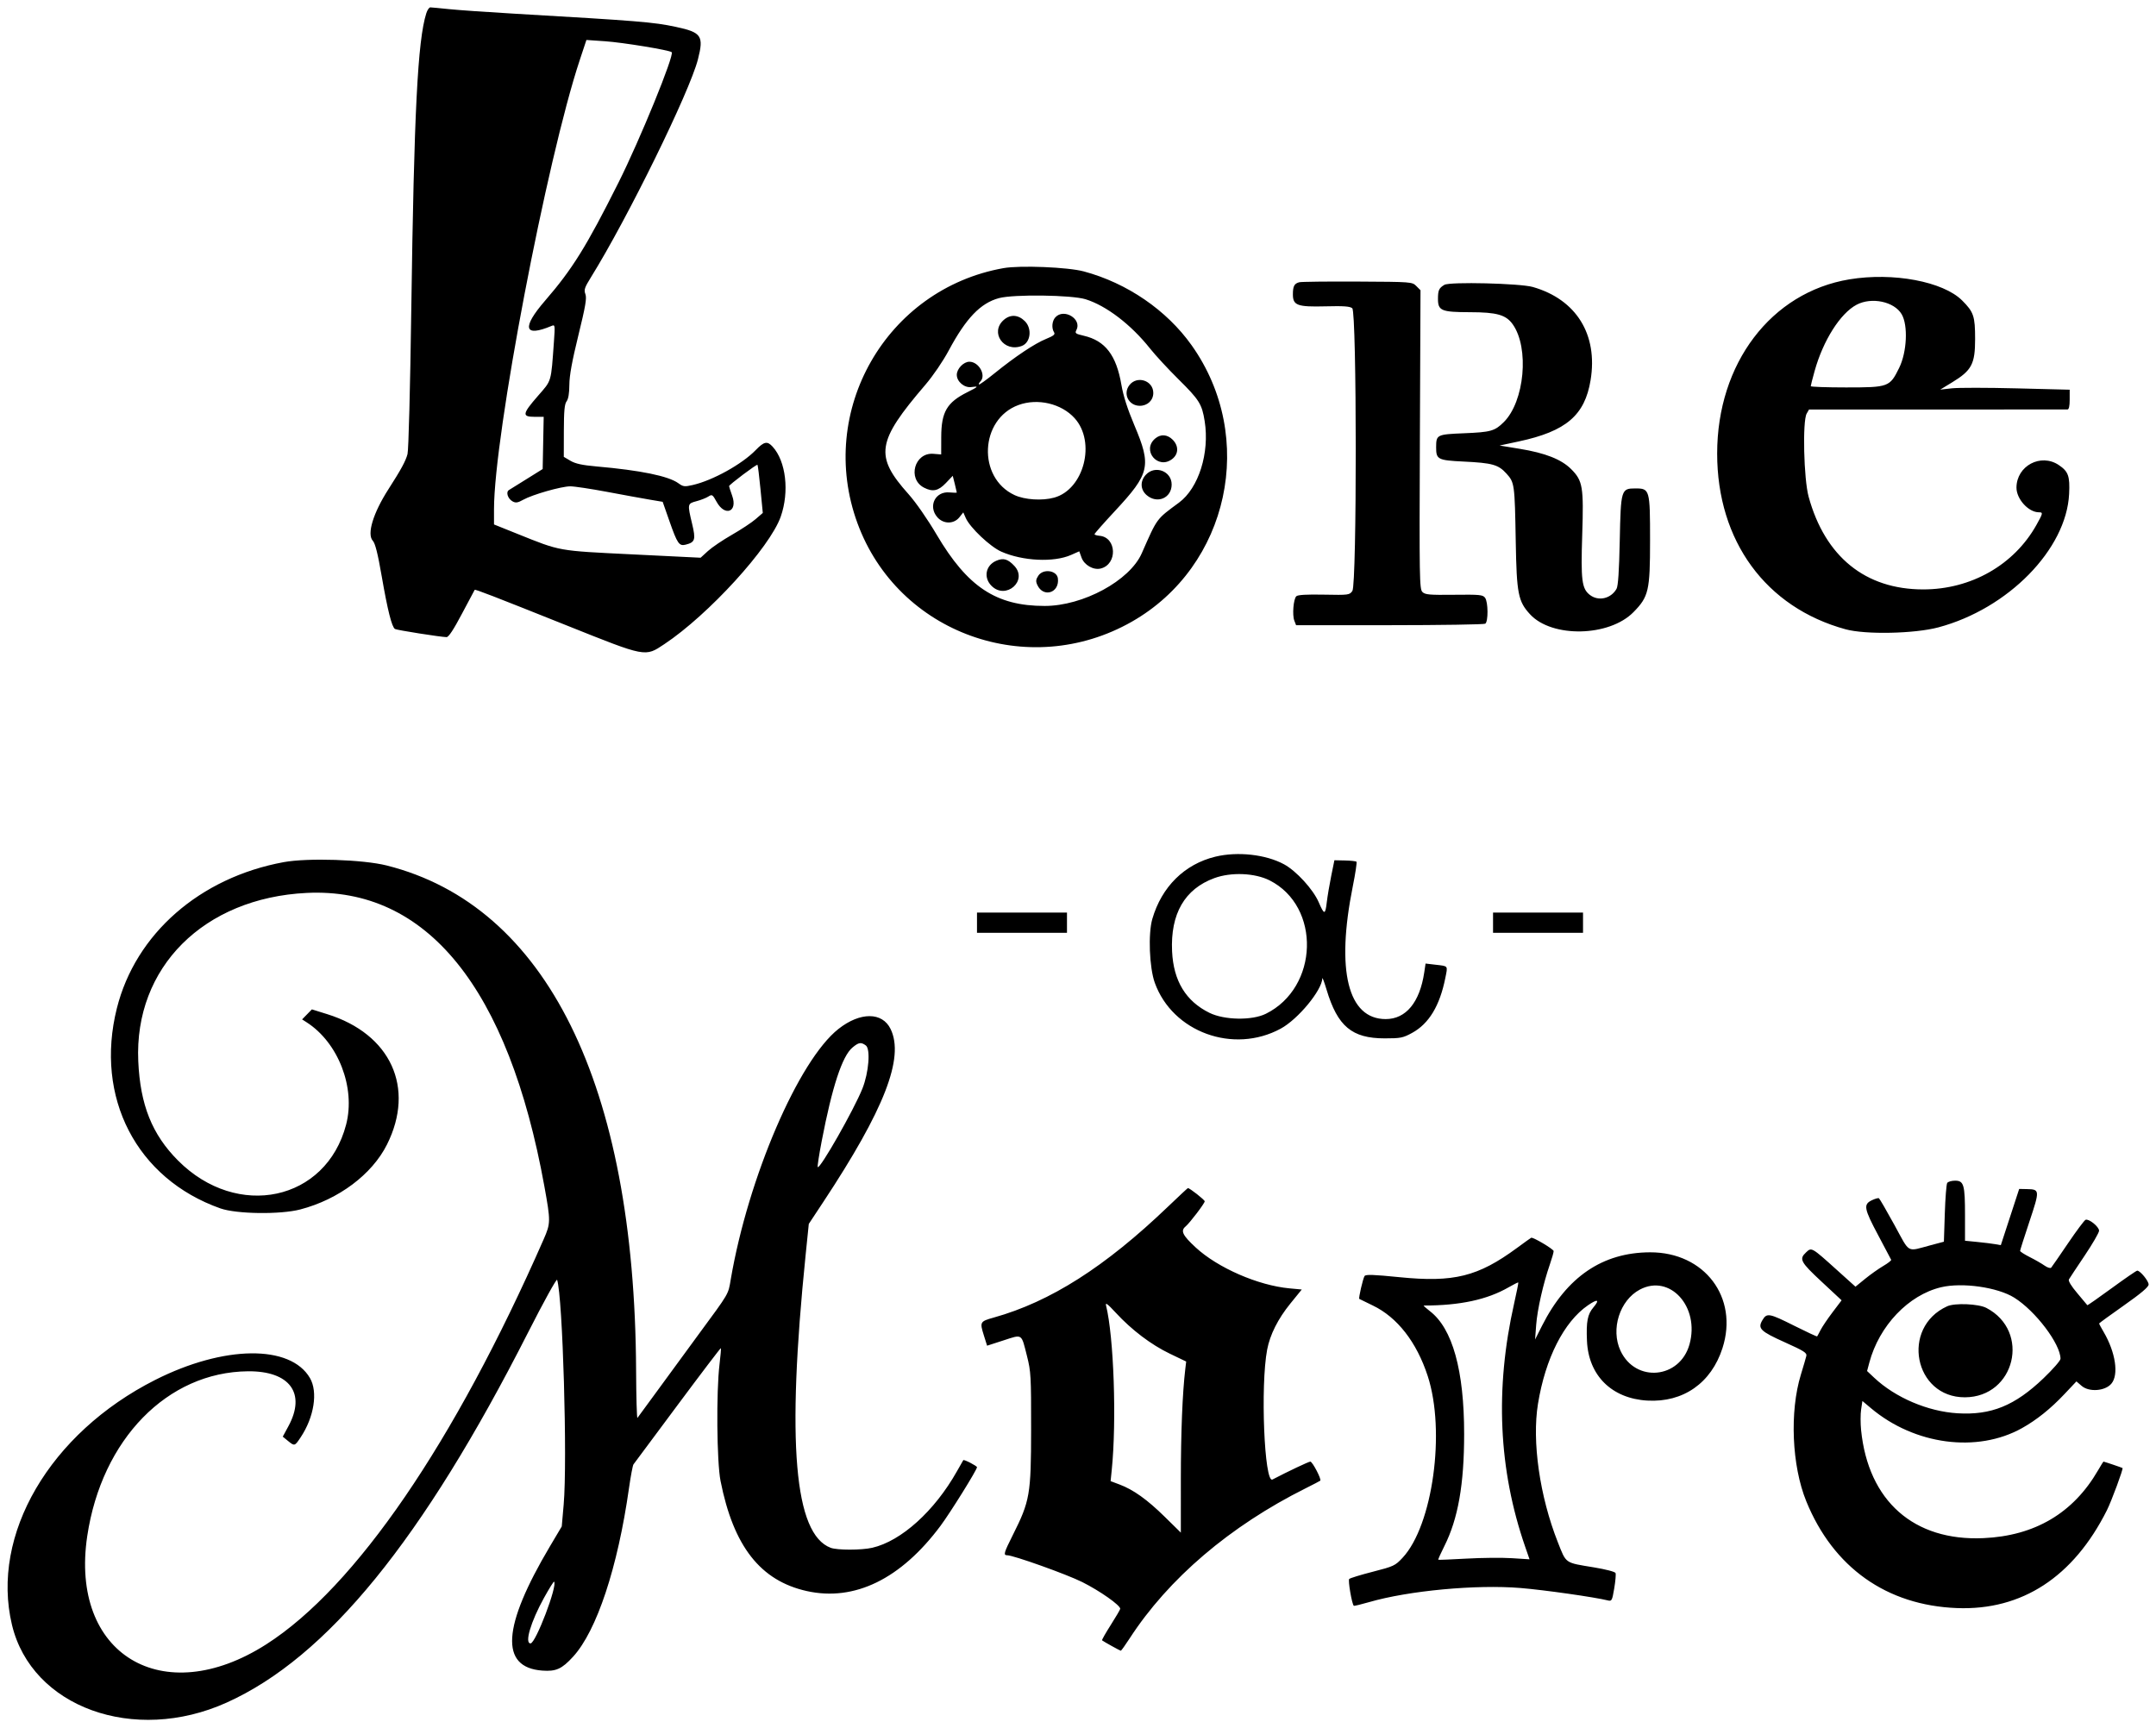
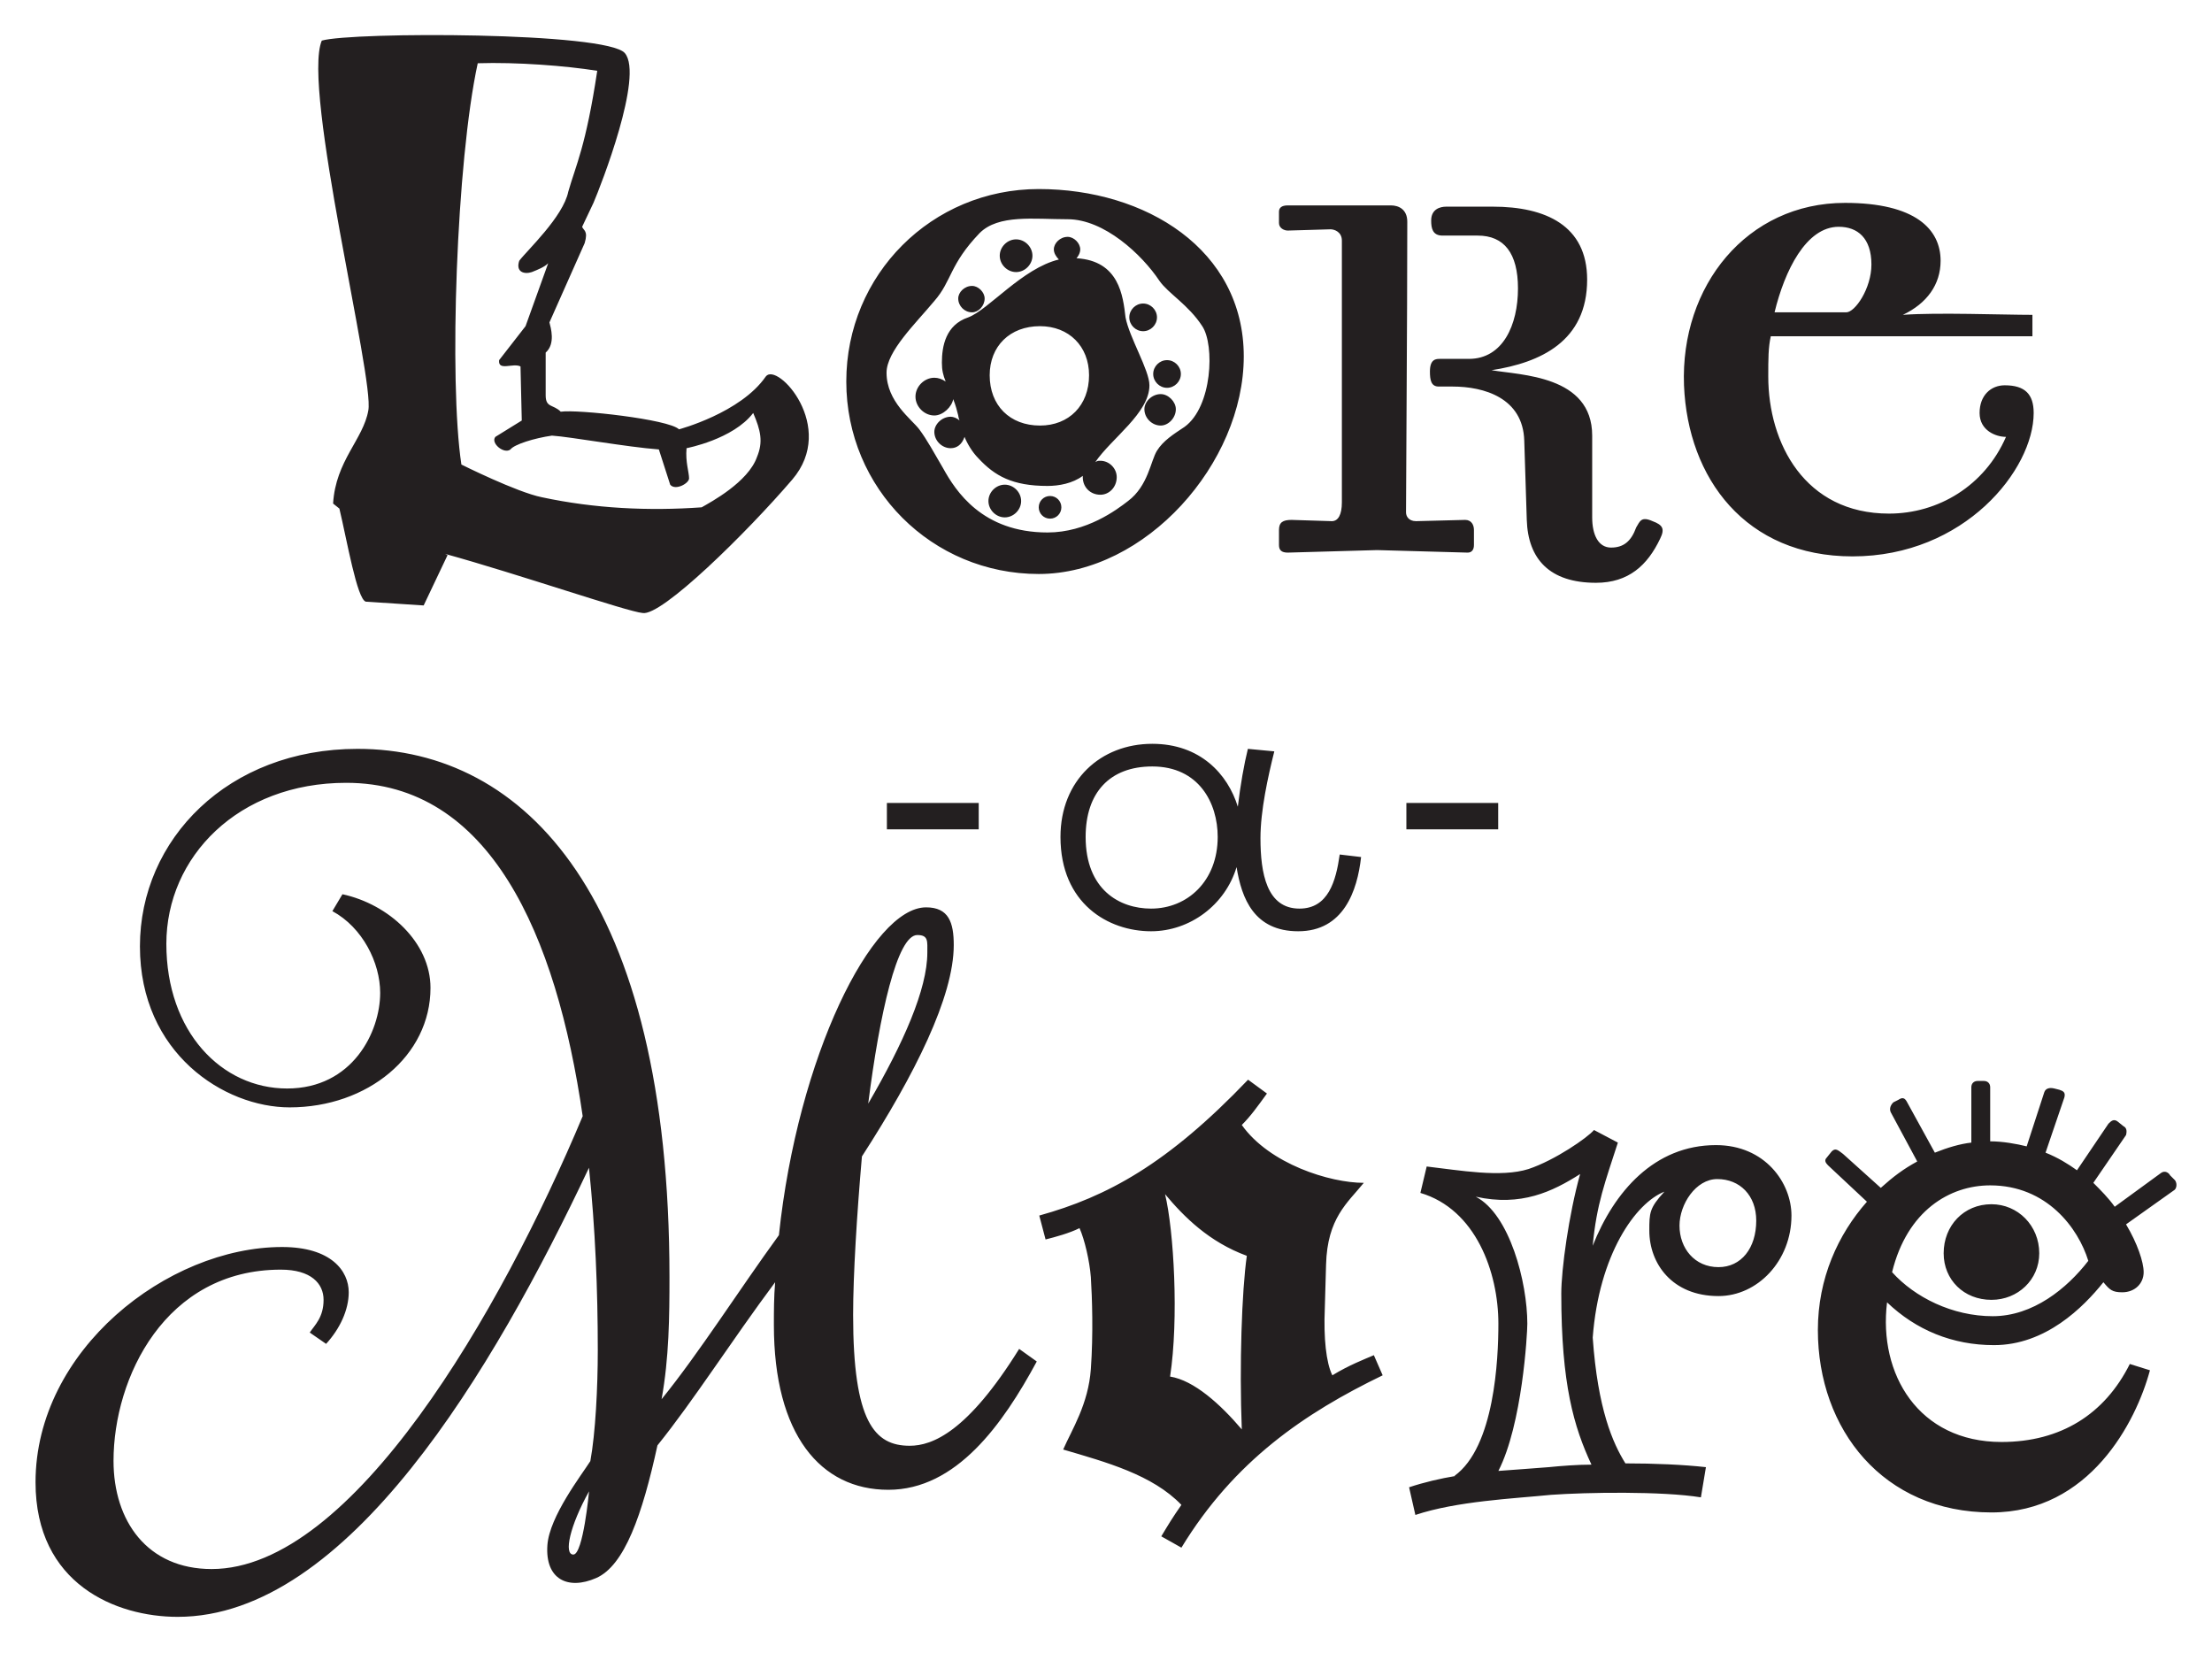
- <svg xmlns="http://www.w3.org/2000/svg" viewBox="0 0 1174 941" fill="currentColor">
-   <path d="M 232.126 7.250 C 227.444 22.040, 225.458 61.197, 223.959 168.309 C 223.352 211.668, 222.482 245.104, 221.904 247.289 C 220.891 251.120, 218.423 255.669, 211.543 266.385 C 203.179 279.415, 199.684 290.918, 203.001 294.500 C 204.328 295.933, 205.713 301.464, 207.885 314 C 211.069 332.381, 213.364 341.489, 215.077 342.548 C 216.088 343.172, 239.930 346.932, 243.164 346.977 C 244.287 346.993, 247.011 342.854, 251.544 334.250 C 255.237 327.238, 258.357 321.382, 258.476 321.237 C 258.806 320.837, 268.489 324.582, 308.676 340.654 C 352.109 358.024, 351.164 357.844, 361.772 350.790 C 385.776 334.829, 419.223 298.177, 425.135 281.356 C 429.909 267.774, 427.984 251.207, 420.709 243.250 C 417.800 240.069, 416.061 240.423, 411.501 245.124 C 404.065 252.789, 388.178 261.609, 377.274 264.126 C 372.757 265.169, 372.022 265.080, 369.396 263.175 C 363.991 259.254, 348.782 256.133, 324.826 254.029 C 317.063 253.347, 313.329 252.537, 310.644 250.953 L 307 248.802 307.032 234.651 C 307.056 223.795, 307.405 220.048, 308.532 218.559 C 309.492 217.289, 310.010 214.177, 310.030 209.559 C 310.051 204.579, 311.492 196.666, 314.921 182.692 C 318.830 166.768, 319.584 162.357, 318.768 160.192 C 317.889 157.858, 318.291 156.635, 321.791 151 C 341.698 118.949, 375.502 50.084, 380.046 32.324 C 383.322 19.519, 382.028 17.620, 368 14.632 C 355.786 12.031, 348.145 11.408, 280 7.450 C 265.425 6.604, 249.450 5.489, 244.500 4.973 C 239.550 4.457, 234.972 4.027, 234.328 4.017 C 233.683 4.008, 232.692 5.462, 232.126 7.250 M 315.715 32.633 C 297.702 86.924, 269 237.237, 269 277.282 L 269 285.621 281.750 290.744 C 305.529 300.297, 303.294 299.899, 344.500 301.923 L 381.500 303.740 385.500 300.085 C 387.700 298.074, 393.556 294.110, 398.514 291.274 C 403.472 288.439, 409.291 284.596, 411.446 282.733 L 415.363 279.347 414.111 266.437 C 413.423 259.336, 412.682 253.348, 412.464 253.131 C 412.028 252.694, 397 263.990, 397 264.754 C 397 265.017, 397.765 267.387, 398.701 270.021 C 401.825 278.816, 394.739 281.523, 390.199 273.269 C 388.007 269.285, 387.744 269.120, 385.686 270.438 C 384.484 271.207, 381.587 272.341, 379.250 272.957 C 374.299 274.262, 374.273 274.398, 376.883 285.303 C 378.946 293.924, 378.506 295.333, 373.345 296.628 C 369.819 297.513, 368.836 296.089, 364.559 283.896 L 360.840 273.292 353.670 272.082 C 349.726 271.417, 339.300 269.516, 330.500 267.857 C 321.700 266.199, 312.700 264.849, 310.500 264.858 C 305.609 264.879, 289.900 269.366, 284.917 272.167 C 282.012 273.800, 280.852 273.991, 279.203 273.109 C 276.534 271.680, 275.309 267.989, 277.136 266.878 C 277.886 266.421, 282.325 263.661, 287 260.744 L 295.500 255.440 295.777 241.220 L 296.055 227 291.027 227 C 284.145 227, 284.412 225.378, 292.897 215.642 C 300.511 206.906, 299.994 208.655, 301.630 186.083 C 302.282 177.076, 302.229 176.701, 300.406 177.471 C 285.304 183.844, 283.948 178.612, 296.841 163.715 C 311.679 146.571, 319.397 134.145, 336.829 99.336 C 348.541 75.952, 367.303 29.970, 365.763 28.430 C 364.640 27.307, 339.267 23.140, 329.410 22.461 L 319.321 21.765 315.715 32.633 M 546.393 146.031 C 482.552 157.424, 444.541 223.806, 466.888 284.878 C 488.902 345.041, 560.098 370.611, 616.346 338.556 C 669.317 308.369, 684.483 238.179, 648.870 188.033 C 635.282 168.901, 613.770 154.161, 590.175 147.816 C 581.489 145.480, 555.432 144.418, 546.393 146.031 M 1007.047 152.138 C 964.429 159.204, 935.040 197.921, 935.040 247 C 935.040 294.616, 961.514 330.839, 1005 342.724 C 1015.841 345.686, 1042.515 345.127, 1055.500 341.665 C 1093.477 331.538, 1125.207 299.151, 1126.690 269 C 1127.168 259.287, 1126.273 256.774, 1121.088 253.280 C 1111.289 246.677, 1098.108 253.669, 1098.022 265.516 C 1097.977 271.739, 1104.553 279, 1110.234 279 C 1112.592 279, 1112.507 279.432, 1108.875 285.919 C 1096.689 307.684, 1073.298 321, 1047.252 321 C 1015.764 321, 993.811 303.237, 984.839 270.500 C 982.191 260.837, 981.452 229.334, 983.778 225.263 L 985.057 223.025 1054.778 223.020 C 1093.125 223.017, 1125.063 223.012, 1125.750 223.007 C 1126.594 223.002, 1127 221.253, 1127 217.619 L 1127 212.237 1098.145 211.504 C 1082.275 211.100, 1066.413 211.088, 1062.895 211.476 L 1056.500 212.181 1063 208.224 C 1073.638 201.748, 1075.500 198.238, 1075.500 184.664 C 1075.500 172.195, 1074.746 169.946, 1068.460 163.660 C 1058.100 153.300, 1030.861 148.190, 1007.047 152.138 M 707.500 153.711 C 704.789 154.416, 704.033 155.829, 704.015 160.227 C 703.990 166.336, 706.384 167.225, 721.790 166.830 C 731.636 166.578, 735.077 166.825, 736.343 167.872 C 738.835 169.936, 738.893 318.281, 736.403 321.835 C 734.854 324.047, 734.388 324.108, 720.912 323.848 C 711.441 323.666, 706.653 323.947, 705.869 324.731 C 704.301 326.299, 703.602 334.925, 704.793 338.002 L 705.762 340.504 756.631 340.480 C 784.609 340.467, 808.063 340.102, 808.750 339.669 C 810.445 338.602, 810.382 327.905, 808.667 325.559 C 807.465 323.915, 805.801 323.753, 791.787 323.917 C 778.303 324.074, 776.015 323.872, 774.533 322.390 C 772.944 320.801, 772.848 314.992, 773.162 239.374 L 773.500 158.067 771.224 155.784 C 768.962 153.515, 768.749 153.499, 739.224 153.345 C 722.876 153.260, 708.600 153.425, 707.500 153.711 M 786.500 155.127 C 783.563 156.892, 783.032 158.045, 783.015 162.693 C 782.991 169.224, 784.830 169.996, 800.473 170.022 C 815.099 170.047, 820.060 171.457, 823.731 176.633 C 832.847 189.489, 830.161 218.692, 818.830 229.900 C 813.914 234.763, 811.800 235.355, 797.212 235.954 C 782.378 236.563, 782.041 236.732, 782.015 243.559 C 781.990 250.216, 782.888 250.684, 797 251.369 C 812.670 252.131, 815.901 253.041, 820.329 257.942 C 824.708 262.790, 824.818 263.595, 825.364 295 C 825.857 323.348, 826.681 327.529, 833.160 334.558 C 845.073 347.481, 876.238 346.834, 889.457 333.389 C 897.748 324.957, 898.500 321.712, 898.500 294.356 C 898.500 266.560, 898.342 266, 890.500 266 C 882.757 266, 882.574 266.607, 882 294.352 C 881.653 311.093, 881.114 319.174, 880.242 320.699 C 877.156 326.094, 870.324 327.616, 865.659 323.946 C 861.339 320.549, 860.766 315.991, 861.559 291.378 C 862.406 265.083, 861.855 261.803, 855.530 255.478 C 850.217 250.165, 841.453 246.706, 827.537 244.430 L 816.574 242.637 827.046 240.395 C 852.796 234.881, 862.983 226.175, 866.124 207 C 870.188 182.184, 858.345 163.081, 834.690 156.299 C 827.726 154.303, 789.423 153.371, 786.500 155.127 M 543.951 162.362 C 533.921 165.067, 526.049 173.275, 516.627 190.852 C 513.431 196.816, 508.082 204.660, 503.819 209.636 C 477.301 240.594, 476.119 248.303, 494.705 269.106 C 498.682 273.558, 505.021 282.683, 509.990 291.106 C 526.868 319.719, 542.428 330, 568.855 330 C 589.744 330, 615.137 316.237, 621.700 301.357 C 630.303 281.854, 629.482 282.972, 641.989 273.732 C 652.694 265.823, 658.738 246.640, 655.975 229.344 C 654.491 220.054, 653.069 217.787, 641.634 206.473 C 636.060 200.958, 629.127 193.457, 626.227 189.803 C 615.898 176.788, 602.424 166.485, 591.145 162.977 C 583.543 160.612, 551.963 160.201, 543.951 162.362 M 1010.970 165.955 C 1002.091 170.651, 992.750 185.404, 988.108 202.064 C 986.948 206.224, 986 209.936, 986 210.314 C 986 210.691, 994.663 210.998, 1005.250 210.996 C 1028.440 210.992, 1029.014 210.780, 1034.150 200.346 C 1038.387 191.741, 1039.061 177.143, 1035.500 171.113 C 1031.435 164.228, 1019.128 161.641, 1010.970 165.955 M 574.655 172.829 C 572.838 174.837, 572.509 178.675, 573.958 180.967 C 574.689 182.122, 573.762 182.890, 569.587 184.589 C 563.419 187.098, 552.824 194.170, 541.500 203.337 C 537.100 206.899, 533.305 209.623, 533.067 209.390 C 532.828 209.157, 533.166 208.434, 533.817 207.783 C 537.159 204.441, 533.048 197, 527.860 197 C 524.694 197, 521 200.845, 521 204.140 C 521 207.857, 525.168 211.349, 528.944 210.795 C 533.119 210.182, 532.829 210.551, 526.750 213.593 C 515.582 219.182, 512.566 224.358, 512.527 238 L 512.500 247.500 508.272 247.151 C 497.985 246.302, 493.946 260.818, 503.145 265.575 C 507.878 268.022, 510.954 267.374, 515.053 263.065 L 518.795 259.131 519.898 263.508 C 520.504 265.916, 521 268.036, 521 268.219 C 521 268.403, 519.224 268.384, 517.054 268.177 C 509.309 267.438, 505.226 275.664, 510.370 281.644 C 513.669 285.479, 519.378 285.518, 522.402 281.726 L 524.534 279.051 525.913 282.166 C 528.224 287.385, 539.195 297.754, 545.233 300.424 C 556.896 305.582, 573.817 306.386, 583.217 302.228 L 587.689 300.250 588.930 303.682 C 590.402 307.753, 595.425 310.612, 599.367 309.623 C 608.648 307.293, 608.089 292.564, 598.690 291.786 C 597.211 291.664, 596 291.272, 596 290.915 C 596 290.559, 600.971 284.919, 607.046 278.383 C 626.204 257.773, 627.095 253.833, 617.656 231.500 C 613.979 222.800, 611.662 215.573, 610.650 209.652 C 607.878 193.425, 601.844 185.545, 590.117 182.838 C 585.656 181.808, 585.212 181.472, 586.106 179.802 C 589.331 173.776, 579.316 167.678, 574.655 172.829 M 546.555 174.250 C 538.848 181.031, 546.637 192.146, 556.455 188.379 C 561.202 186.557, 562.118 178.964, 558.077 174.923 C 554.480 171.326, 550.164 171.074, 546.555 174.250 M 615.016 209.707 C 611.295 214.437, 614.572 221, 620.655 221 C 624.861 221, 628 218.008, 628 214 C 628 207.257, 619.225 204.355, 615.016 209.707 M 554.591 220.573 C 533.494 228.303, 532.090 260.149, 552.429 269.619 C 557.980 272.204, 567.533 272.813, 574.065 270.998 C 590.262 266.499, 596.884 240.752, 585.183 227.772 C 577.978 219.780, 565.056 216.739, 554.591 220.573 M 629.114 238.750 C 621.429 245.130, 630.513 256.104, 638.365 249.927 C 641.810 247.218, 641.886 242.795, 638.545 239.455 C 635.661 236.571, 632.063 236.302, 629.114 238.750 M 624.008 258.492 C 620.732 261.979, 620.892 266.650, 624.389 269.658 C 630.129 274.596, 638 271.243, 638 263.860 C 638 256.613, 629.012 253.165, 624.008 258.492 M 542.476 305.404 C 536.675 307.916, 535.430 314.584, 539.923 319.077 C 547.721 326.875, 559.867 316.249, 552.350 308.205 C 548.810 304.418, 546.359 303.723, 542.476 305.404 M 565.381 313.541 C 564.044 315.582, 563.938 316.569, 564.843 318.556 C 568.105 325.714, 577.035 322.880, 576.049 315 C 575.497 310.583, 567.992 309.556, 565.381 313.541 M 661.773 466.555 C 645.028 470.614, 632.564 482.931, 627.471 500.453 C 625.137 508.481, 625.854 526.999, 628.817 535.233 C 638.488 562.103, 671.615 574.178, 697.361 560.217 C 706.782 555.109, 719.785 539.406, 720.054 532.813 C 720.083 532.091, 721.119 534.875, 722.356 539 C 728.341 558.954, 736.155 565.498, 754 565.499 C 762.674 565.500, 763.976 565.239, 768.971 562.500 C 778.102 557.493, 783.975 547.779, 787.005 532.671 C 788.397 525.731, 788.748 526.223, 781.831 525.410 L 776.264 524.756 775.539 529.589 C 773.093 545.900, 765.580 555, 754.559 555 C 733.965 555, 727.409 528.600, 736.621 482.769 C 738.046 475.680, 738.955 469.622, 738.641 469.308 C 738.327 468.994, 735.494 468.683, 732.345 468.618 L 726.620 468.500 724.891 477 C 723.940 481.675, 722.856 488.087, 722.483 491.250 C 721.639 498.390, 721.120 498.397, 718.047 491.302 C 715.035 484.349, 705.891 474.347, 699.233 470.723 C 689.324 465.330, 673.903 463.614, 661.773 466.555 M 154.500 469.525 C 108.784 477.930, 73.792 508.579, 63.632 549.116 C 51.462 597.676, 74.369 641.965, 120 658.095 C 128.773 661.196, 152.611 661.514, 163.500 658.675 C 184.390 653.228, 202.587 639.599, 210.738 623.294 C 226.195 592.373, 212.767 563.108, 178.167 552.312 L 169.833 549.712 167.167 552.440 L 164.500 555.168 167 556.774 C 184.236 567.848, 193.698 592.382, 188.472 612.448 C 177.628 654.081, 129.259 664.447, 96.966 632.059 C 82.813 617.864, 76.358 601.756, 75.292 577.968 C 73.003 526.899, 110.899 489.024, 167.022 486.288 C 232.367 483.104, 276.847 538.008, 296.414 646.006 C 299.887 665.173, 299.873 666.192, 296.008 675 C 247.329 785.933, 193.606 864.392, 145.032 895.486 C 88.566 931.632, 37.840 900.950, 47.513 836.500 C 55.417 783.835, 91.132 747.225, 135.009 746.811 C 157.785 746.596, 166.770 758.778, 157.058 776.708 L 153.974 782.404 156.737 784.666 C 160.407 787.670, 160.470 787.653, 163.730 782.750 C 171.051 771.738, 173.191 758.079, 168.783 750.500 C 158.126 732.176, 121.871 732.613, 84.500 751.514 C 27.090 780.551, -5.221 835.824, 6.519 884.912 C 17.250 929.784, 72.983 949.967, 123.411 927.243 C 178.142 902.581, 230.127 838.720, 287.638 725.504 C 296.018 709.007, 303.097 696.182, 303.368 697.004 C 306.419 706.240, 309.023 795.606, 306.935 819.404 L 305.891 831.308 299.477 842.113 C 273.456 885.950, 272.075 908.081, 295.252 909.811 C 302.783 910.373, 305.926 908.956, 312.082 902.220 C 324.938 888.154, 336.366 853.687, 342.495 810.500 C 343.432 803.900, 344.537 798.050, 344.951 797.500 C 345.365 796.950, 356.174 782.416, 368.971 765.202 C 381.768 747.989, 392.372 734.039, 392.536 734.203 C 392.700 734.366, 392.368 738.325, 391.800 743 C 389.973 758.014, 390.301 796.146, 392.347 806.500 C 399.394 842.176, 414.078 860.908, 439.392 866.516 C 465.308 872.257, 490.550 859.929, 512.119 831 C 517.474 823.818, 532 800.476, 532 799.053 C 532 798.344, 524.915 794.691, 524.540 795.207 C 524.422 795.368, 522.856 798.112, 521.059 801.304 C 508.899 822.903, 490.760 839.283, 474.972 842.921 C 469.102 844.273, 455.878 844.282, 452.315 842.936 C 432.501 835.450, 428.253 785.788, 438.678 683.525 L 440.408 666.551 448.288 654.626 C 481.571 604.252, 492.540 576.076, 484.962 560.421 C 480.444 551.088, 468.414 551.053, 456.602 560.338 C 434.861 577.429, 407.393 641.278, 397.920 696.742 C 396.483 705.150, 397.310 703.736, 380.405 726.707 C 373.203 736.493, 362.900 750.575, 357.510 758 C 352.120 765.425, 347.437 771.814, 347.105 772.197 C 346.772 772.581, 346.442 760.881, 346.370 746.197 C 345.615 590.513, 297.562 493.257, 210.571 471.346 C 197.673 468.097, 167.582 467.120, 154.500 469.525 M 661.262 478.219 C 645.095 484.129, 637.274 497.678, 638.232 518.112 C 638.986 534.208, 645.721 545.279, 658.606 551.606 C 666.715 555.587, 681.749 555.837, 689.280 552.114 C 718.128 537.855, 719.394 493.657, 691.361 479.474 C 683.320 475.405, 670.429 474.868, 661.262 478.219 M 532 502.500 L 532 508 556.500 508 L 581 508 581 502.500 L 581 497 556.500 497 L 532 497 532 502.500 M 813 502.500 L 813 508 837.500 508 L 862 508 862 502.500 L 862 497 837.500 497 L 813 497 813 502.500 M 464.163 570.516 C 458.595 575.201, 453.162 591.731, 447.465 621.319 C 446.001 628.919, 445.016 635.349, 445.276 635.609 C 446.512 636.845, 465.041 604.282, 469.604 592.854 C 473.084 584.140, 474.100 571.278, 471.462 569.349 C 468.857 567.444, 467.570 567.650, 464.163 570.516 M 1060.309 644.250 C 1059.864 644.938, 1059.275 652.417, 1059 660.871 L 1058.500 676.243 1051.500 678.100 C 1037.899 681.710, 1040.292 683.030, 1031.556 667.102 C 1027.305 659.352, 1023.510 652.815, 1023.123 652.576 C 1022.736 652.337, 1020.975 652.840, 1019.210 653.695 C 1014.577 655.939, 1015.003 658.233, 1022.750 672.764 C 1026.463 679.728, 1029.632 685.725, 1029.793 686.092 C 1029.954 686.459, 1028.021 687.970, 1025.497 689.449 C 1022.973 690.928, 1018.533 694.073, 1015.630 696.437 L 1010.352 700.737 1000.426 691.797 C 986.360 679.129, 986.482 679.199, 983.463 682.035 C 979.548 685.713, 980.357 687.243, 991.902 697.998 L 1002.803 708.154 997.896 714.637 C 995.197 718.203, 992.259 722.556, 991.367 724.310 C 990.475 726.065, 989.626 727.640, 989.479 727.811 C 989.332 727.982, 983.771 725.394, 977.121 722.061 C 963.275 715.120, 962.076 714.908, 959.670 718.981 C 956.994 723.512, 958.524 725.016, 971.966 731.060 C 982.358 735.732, 983.999 736.782, 983.590 738.500 C 983.329 739.600, 981.995 744.157, 980.626 748.626 C 974.438 768.832, 975.685 798.241, 983.550 817.567 C 998.243 853.673, 1027.327 874.297, 1065.622 875.767 C 1101.012 877.126, 1129.015 858.856, 1147.264 822.500 C 1149.776 817.495, 1156.286 799.899, 1155.773 799.501 C 1155.480 799.274, 1145.795 796, 1145.417 796 C 1145.292 796, 1143.953 798.138, 1142.441 800.750 C 1128.955 824.048, 1108.017 836.432, 1080 837.681 C 1042.116 839.370, 1017.324 817.463, 1013.417 778.847 C 1013.047 775.188, 1013.054 770.123, 1013.434 767.590 L 1014.125 762.986 1018.812 766.926 C 1042.591 786.910, 1076.605 791.405, 1101 777.786 C 1108.980 773.331, 1116.607 767.220, 1124.092 759.285 L 1130.666 752.316 1133.515 754.767 C 1137.560 758.246, 1146.210 757.620, 1149.669 753.598 C 1153.827 748.764, 1152.016 736.529, 1145.495 725.402 C 1144.123 723.060, 1143 720.990, 1143 720.802 C 1143 720.613, 1149.066 716.194, 1156.481 710.980 C 1165.854 704.388, 1169.968 700.907, 1169.981 699.555 C 1170 697.618, 1165.390 692, 1163.782 692 C 1163.317 692, 1157.054 696.303, 1149.864 701.562 C 1142.674 706.821, 1136.706 710.983, 1136.602 710.812 C 1136.499 710.640, 1134.037 707.700, 1131.132 704.277 C 1127.859 700.422, 1126.125 697.568, 1126.574 696.777 C 1126.973 696.075, 1130.832 690.243, 1135.150 683.818 C 1139.467 677.393, 1143 671.290, 1143 670.256 C 1143 668.095, 1137.461 663.609, 1135.650 664.304 C 1134.984 664.560, 1130.671 670.334, 1126.066 677.135 C 1121.461 683.936, 1117.347 689.893, 1116.924 690.373 C 1116.500 690.853, 1114.882 690.348, 1113.327 689.251 C 1111.772 688.154, 1108.138 686.066, 1105.250 684.611 C 1102.362 683.157, 1100 681.637, 1100 681.234 C 1100 680.831, 1102.301 673.600, 1105.112 665.163 C 1110.772 648.180, 1110.739 647.734, 1103.789 647.589 L 1099.500 647.500 1094.500 662.809 L 1089.500 678.118 1086.500 677.587 C 1084.850 677.295, 1080.463 676.753, 1076.750 676.383 L 1070 675.710 1070 661.920 C 1070 645.200, 1069.370 643, 1064.584 643 C 1062.678 643, 1060.754 643.563, 1060.309 644.250 M 636 657.149 C 601.750 689.960, 571.965 708.926, 541.158 717.542 C 533.615 719.651, 533.443 719.957, 535.725 727.222 L 537.500 732.873 546.464 729.973 C 556.902 726.597, 556.063 726.036, 559.220 738.500 C 561.355 746.927, 561.498 749.473, 561.469 778.500 C 561.434 813.910, 560.822 817.439, 551.497 836.007 C 546.612 845.732, 546.260 847, 548.444 847 C 551.825 847, 580.920 857.395, 589.303 861.598 C 598.943 866.432, 610 874.207, 610 876.152 C 610 876.541, 607.683 880.499, 604.852 884.948 C 602.020 889.396, 599.882 893.173, 600.102 893.340 C 601.161 894.148, 609.913 899, 610.311 899 C 610.561 899, 612.730 895.968, 615.133 892.263 C 636.246 859.696, 669.789 831.091, 711 810.511 C 715.125 808.451, 718.689 806.592, 718.920 806.380 C 719.703 805.660, 714.665 796, 713.506 796 C 712.631 796, 701.291 801.365, 692.887 805.755 C 688.458 808.069, 686.274 754.650, 689.994 735.030 C 691.543 726.862, 695.904 718.210, 702.665 709.887 L 708.850 702.273 702.175 701.651 C 685.033 700.053, 663.069 690.468, 651.048 679.339 C 643.885 672.706, 642.734 670.295, 645.599 667.918 C 647.853 666.047, 656 655.338, 656 654.245 C 656 653.447, 647.704 646.929, 646.837 647.045 C 646.651 647.070, 641.775 651.617, 636 657.149 M 826 679.666 C 804.780 695.264, 791.629 698.528, 761.988 695.554 C 747.810 694.131, 743.620 693.997, 743.034 694.945 C 742.137 696.397, 739.675 707.055, 740.161 707.385 C 740.347 707.512, 743.650 709.124, 747.500 710.969 C 760.846 717.364, 771.398 730.903, 777.424 749.365 C 787.256 779.482, 780.164 830.777, 763.735 848.377 C 759.714 852.684, 758.895 853.068, 747.531 855.976 C 740.948 857.660, 735.164 859.436, 734.678 859.922 C 733.929 860.671, 736.117 873.451, 737.175 874.509 C 737.359 874.692, 741.114 873.798, 745.519 872.522 C 767.108 866.269, 803.822 862.847, 827.984 864.835 C 840.831 865.892, 868.479 869.827, 875.580 871.610 C 877.632 872.124, 877.878 871.652, 878.991 865.052 C 879.651 861.140, 879.977 857.382, 879.715 856.699 C 879.439 855.982, 874.448 854.670, 867.869 853.588 C 851.880 850.956, 852.951 851.707, 848.261 839.841 C 838.406 814.909, 834.129 785.032, 837.475 764.500 C 841.505 739.770, 851.589 719.883, 864.659 710.890 C 869.969 707.237, 871.264 707.710, 867.664 711.987 C 864.441 715.817, 863.696 719.680, 864.146 730.212 C 864.953 749.108, 877.639 761.660, 897.047 762.767 C 916.548 763.879, 931.825 753.204, 937.937 734.197 C 946.807 706.611, 928.182 681.944, 898.540 682.017 C 872.680 682.081, 853.164 695.334, 839.697 721.977 L 835.895 729.500 836.493 721.500 C 837.110 713.246, 840.351 698.939, 843.947 688.593 C 845.076 685.345, 846 682.089, 846 681.358 C 846 680.319, 834.971 673.748, 833.779 674.077 C 833.625 674.119, 830.125 676.634, 826 679.666 M 821.500 701.065 C 809.795 707.812, 794.965 711, 775.283 711 C 774.927 711, 776.450 712.393, 778.665 714.097 C 790.930 723.523, 797.272 746.334, 797.267 781 C 797.263 808.459, 793.947 827.213, 786.472 842.056 C 784.492 845.988, 783.013 849.312, 783.186 849.443 C 783.359 849.575, 790.250 849.298, 798.500 848.829 C 806.750 848.360, 817.859 848.253, 823.186 848.591 L 832.871 849.207 830.498 842.353 C 815.975 800.417, 813.979 756.411, 824.489 709.857 C 825.876 703.709, 826.897 698.567, 826.756 698.431 C 826.615 698.295, 824.250 699.480, 821.500 701.065 M 892.975 702.295 C 881.964 708.117, 876.952 723.913, 882.402 735.617 C 890.588 753.197, 914.754 750.946, 919.984 732.118 C 925.661 711.681, 909.328 693.647, 892.975 702.295 M 1056.982 701.037 C 1039.208 705.259, 1023.249 722.020, 1017.896 742.087 L 1016.673 746.673 1020.586 750.352 C 1032.096 761.171, 1049.791 768.710, 1065.961 769.684 C 1084.242 770.786, 1097.122 765.538, 1112.720 750.632 C 1117.824 745.754, 1122 740.972, 1122 740.004 C 1122 731.940, 1108.361 713.917, 1096.800 706.704 C 1087.707 701.031, 1068.509 698.298, 1056.982 701.037 M 602.280 711.011 C 606.511 728.084, 608.092 773.865, 605.373 800.567 L 604.755 806.635 609.628 808.467 C 617.178 811.305, 624.703 816.686, 634.250 826.072 L 643 834.674 643.002 805.587 C 643.005 780.088, 643.874 758.594, 645.433 745.500 L 645.910 741.500 636.953 737.197 C 626.792 732.315, 616.250 724.324, 607.582 714.934 C 603.068 710.044, 601.810 709.113, 602.280 711.011 M 1060.305 711.406 C 1034.848 722.967, 1042.259 761.071, 1069.946 760.978 C 1097.294 760.886, 1105.926 724.966, 1081.644 712.302 C 1077.323 710.048, 1064.482 709.509, 1060.305 711.406 M 296.199 870.244 C 288.989 883.275, 285.532 895, 288.901 895 C 291.681 895, 303.729 863.396, 301.717 861.383 C 301.499 861.166, 299.016 865.153, 296.199 870.244" stroke="none" fill-rule="evenodd" />
+ <svg xmlns="http://www.w3.org/2000/svg" width="647.838" height="483.943" viewBox="87.104 55.764 647.838 483.943" version="1.1" id="svg1">
+   <defs id="defs1" />
+   <path fill-rule="nonzero" fill="rgb(13.73%, 12.16%, 12.549%)" fill-opacity="1" d="M 724.133 401.414 L 722.66 399.941 C 722.293 399.203 721.188 398.465 720.082 399.203 L 706.453 409.148 C 704.609 406.57 702.398 404.359 700.188 402.148 L 709.766 388.152 C 710.137 386.676 709.766 385.941 709.031 385.574 L 707.188 384.098 C 706.082 383.363 705.348 384.098 704.609 384.836 L 695.398 398.465 C 692.82 396.625 689.875 394.781 686.191 393.309 L 691.715 377.102 C 692.086 375.625 691.348 375.258 690.242 374.891 L 688.77 374.52 C 687.297 374.152 686.191 374.52 685.82 375.625 L 680.664 391.465 C 677.719 390.73 673.664 389.992 669.98 389.992 L 669.98 374.152 C 669.98 373.047 669.246 372.312 668.141 372.312 L 666.297 372.312 C 665.191 372.312 664.457 373.047 664.457 374.152 L 664.457 390.363 C 661.141 390.73 657.457 391.836 653.773 393.309 L 645.668 378.574 C 644.93 377.102 644.195 377.102 643.09 377.836 L 641.617 378.574 C 640.512 379.676 640.512 380.781 640.879 381.52 L 648.613 395.887 C 644.562 398.098 641.617 400.309 637.934 403.621 L 626.879 393.676 C 625.406 392.57 624.672 391.836 623.566 392.941 L 622.09 394.781 C 621.355 395.52 621.723 396.254 622.461 396.992 L 633.879 407.676 C 625.406 417.254 619.512 430.148 619.512 445.25 C 619.512 474.352 638.668 498.668 670.352 498.668 C 699.086 498.668 712.715 472.145 716.766 457.039 L 710.871 455.195 C 703.504 469.934 690.609 478.035 673.297 478.035 C 648.984 478.035 637.195 458.145 639.773 437.145 C 648.246 445.25 658.93 449.672 671.086 449.672 C 686.191 449.672 697.242 438.621 703.137 431.25 C 704.977 433.461 705.715 434.199 708.664 434.199 C 712.348 434.199 714.926 431.621 714.926 428.305 C 714.926 425.359 713.082 419.832 709.766 414.305 L 723.766 404.359 C 724.504 403.992 724.871 402.52 724.133 401.414 M 698.715 424.988 C 692.453 433.094 682.508 441.199 670.719 441.199 C 658.93 441.199 647.879 435.672 641.246 428.305 C 645.668 410.254 658.191 402.887 669.98 402.887 C 686.559 402.887 695.77 415.41 698.715 424.988 M 684.348 422.777 C 684.348 414.676 678.086 408.41 670.352 408.41 C 662.246 408.41 656.352 414.676 656.352 422.777 C 656.352 430.516 662.246 436.41 670.352 436.41 C 678.086 436.41 684.348 430.516 684.348 422.777 M 674.609 183.699 C 668.348 198.066 654.719 206.168 640.352 206.168 C 615.668 206.168 604.984 185.539 604.984 166.016 C 604.984 160.859 604.984 157.543 605.723 154.227 L 682.348 154.227 L 682.348 147.965 C 673.875 147.965 654.352 147.227 644.402 147.965 C 651.402 144.648 655.457 139.121 655.457 132.125 C 655.457 122.914 648.086 115.176 627.457 115.176 C 598.723 115.176 579.199 139.492 580.305 168.594 C 581.41 195.855 598.355 218.695 629.668 218.695 C 662.453 218.695 682.715 193.277 682.715 176.699 C 682.715 171.172 680.137 168.594 674.242 168.594 C 670.191 168.594 666.875 171.539 666.875 176.699 C 666.875 181.855 671.664 183.699 674.609 183.699 M 606.828 147.227 C 609.773 135.07 616.039 122.176 625.617 122.176 C 631.141 122.176 635.195 125.492 635.195 133.23 C 635.195 140.227 630.406 147.227 627.828 147.227 Z M 573.305 213.535 C 574.777 210.59 574.043 209.484 571.094 208.379 C 567.777 206.906 567.41 208.379 566.305 210.219 C 564.832 214.273 562.621 216.117 558.938 216.117 C 555.254 216.117 553.414 212.434 553.414 207.273 L 553.414 183.328 C 553.414 165.648 532.414 165.648 523.941 164.172 C 538.309 161.961 551.938 155.699 551.938 137.648 C 551.938 121.809 539.781 116.281 524.309 116.281 L 510.68 116.281 C 508.84 116.281 506.258 117.02 506.258 120.336 C 506.258 122.547 506.629 124.754 509.574 124.754 L 519.891 124.754 C 527.625 124.754 531.68 129.914 531.68 140.227 C 531.68 150.91 527.258 160.859 517.312 160.859 L 508.84 160.859 C 507.734 160.859 505.891 160.859 505.891 164.543 C 505.891 167.121 506.258 168.961 508.469 168.961 L 512.523 168.961 C 521.73 168.961 533.152 172.277 533.52 184.801 L 534.258 208.012 C 534.625 219.43 540.887 226.43 554.516 226.43 C 564.094 226.43 569.621 221.273 573.305 213.535 M 516.207 208.012 L 501.84 208.379 C 499.629 208.379 498.891 206.906 498.891 205.801 C 498.891 196.223 499.262 150.176 499.262 120.703 C 499.262 117.02 496.68 115.914 494.473 115.914 L 464.262 115.914 C 462.422 115.914 461.684 116.652 461.684 117.758 L 461.684 121.07 C 461.684 122.547 463.156 123.281 464.262 123.281 L 476.789 122.914 C 477.895 122.914 480.105 123.652 480.105 126.23 L 480.105 202.855 C 480.105 206.535 479 208.379 477.156 208.379 L 465.367 208.012 C 462.789 208.012 461.684 208.746 461.684 210.957 L 461.684 215.379 C 461.684 216.852 462.422 217.59 464.262 217.59 L 490.418 216.852 L 516.941 217.59 C 518.047 217.59 518.785 216.852 518.785 215.379 L 518.785 210.957 C 518.785 209.484 518.047 208.012 516.207 208.012 M 456.262 301.211 C 456.262 293.109 458.473 283.16 460.316 275.793 L 452.578 275.059 C 451.473 279.477 450.371 285.738 449.633 292.004 C 446.684 282.426 438.582 273.582 424.582 273.582 C 409.477 273.582 397.691 284.266 397.691 300.844 C 397.691 320.367 411.688 328.473 424.215 328.473 C 435.633 328.473 445.949 320.738 449.266 309.684 C 450.738 318.895 454.422 328.473 467.316 328.473 C 480.578 328.473 484.629 316.684 485.734 306.738 L 479.473 306 C 478.367 313.738 476.156 321.84 467.684 321.84 C 458.105 321.84 456.262 311.527 456.262 301.211 M 443.738 300.844 C 443.738 313.738 434.898 321.84 424.215 321.84 C 415.004 321.84 405.059 316.316 405.059 300.844 C 405.059 287.949 412.059 280.215 424.582 280.215 C 438.211 280.215 443.738 290.898 443.738 300.844 M 451.371 160.121 C 451.371 128.809 422.637 111.125 391.324 111.125 C 360.012 111.125 334.961 136.176 334.961 167.488 C 334.961 198.801 360.012 223.852 391.324 223.852 C 422.637 223.852 451.371 191.434 451.371 160.121 M 434.055 180.75 C 430.738 182.961 427.793 184.801 425.953 187.75 C 424.109 190.695 423.371 198.066 417.477 202.484 C 414.164 205.062 405.32 211.695 393.902 211.695 C 374.746 211.695 367.012 199.539 363.328 192.906 C 360.746 188.488 358.539 184.434 356.328 181.488 C 354.117 178.539 346.75 173.383 346.75 164.91 C 346.75 158.648 355.223 150.543 360.746 143.91 C 365.902 138.02 365.168 133.23 374.008 124.02 C 379.535 118.492 389.852 119.965 399.797 119.965 C 410.48 119.965 421.531 130.281 426.688 138.02 C 429.266 141.703 435.16 145.016 439.215 151.281 C 442.898 156.805 442.16 174.855 434.055 180.75 M 427.055 180.383 C 429.266 180.383 431.477 178.172 431.477 175.594 C 431.477 173.383 429.266 171.172 427.055 171.172 C 424.477 171.172 422.266 173.383 422.266 175.594 C 422.266 178.172 424.477 180.383 427.055 180.383 M 428.898 169.332 C 431.109 169.332 432.949 167.488 432.949 165.277 C 432.949 163.066 431.109 161.227 428.898 161.227 C 426.688 161.227 424.848 163.066 424.848 165.277 C 424.848 167.488 426.688 169.332 428.898 169.332 M 425.953 148.699 C 425.953 146.492 424.109 144.648 421.898 144.648 C 419.688 144.648 417.848 146.492 417.848 148.699 C 417.848 150.91 419.688 152.754 421.898 152.754 C 424.109 152.754 425.953 150.91 425.953 148.699 M 423.742 168.594 C 423.742 164.172 417.848 154.594 416.742 148.699 C 416.004 142.438 414.898 132.125 402.375 131.387 C 402.742 131.02 403.48 129.914 403.48 128.809 C 403.48 126.965 401.637 125.125 399.797 125.125 C 397.586 125.125 395.746 126.965 395.746 128.809 C 395.746 129.914 396.48 131.02 397.219 131.754 C 386.535 134.332 376.59 146.492 370.691 148.699 C 364.062 150.91 362.957 157.172 362.957 161.961 C 362.957 164.172 363.328 165.648 364.062 167.488 C 362.957 166.75 361.852 166.383 360.746 166.383 C 357.801 166.383 355.223 168.961 355.223 171.91 C 355.223 174.855 357.801 177.434 360.746 177.434 C 363.328 177.434 365.902 174.855 366.273 172.645 C 367.012 174.488 367.379 175.961 367.746 177.434 C 367.746 177.434 367.746 177.801 368.113 178.91 C 367.379 178.172 366.273 177.801 365.535 177.801 C 362.957 177.801 360.746 180.016 360.746 182.223 C 360.746 184.801 362.957 187.012 365.535 187.012 C 367.379 187.012 368.852 185.906 369.59 183.699 C 370.324 185.539 371.801 188.117 373.641 189.961 C 378.43 195.117 383.586 198.066 393.902 198.066 C 397.219 198.066 401.27 197.328 404.219 195.117 L 404.219 195.484 C 404.219 198.434 406.426 200.645 409.375 200.645 C 411.953 200.645 414.164 198.434 414.164 195.484 C 414.164 192.906 411.953 190.695 409.375 190.695 C 408.637 190.695 408.637 190.695 407.898 191.066 C 412.688 184.066 423.742 176.699 423.742 168.594 M 406.059 165.648 C 406.059 174.488 400.164 180.383 391.691 180.383 C 382.852 180.383 376.957 174.488 376.957 165.648 C 376.957 157.172 382.852 151.281 391.691 151.281 C 400.164 151.281 406.059 157.172 406.059 165.648 M 389.48 130.648 C 389.48 128.07 387.27 125.859 384.691 125.859 C 382.113 125.859 379.902 128.07 379.902 130.648 C 379.902 133.23 382.113 135.438 384.691 135.438 C 387.27 135.438 389.48 133.23 389.48 130.648 M 375.48 143.176 C 375.48 141.332 373.641 139.492 371.801 139.492 C 369.59 139.492 367.746 141.332 367.746 143.176 C 367.746 145.387 369.59 147.227 371.801 147.227 C 373.641 147.227 375.48 145.387 375.48 143.176 M 376.59 202.484 C 376.59 205.062 378.797 207.273 381.379 207.273 C 383.957 207.273 386.168 205.062 386.168 202.484 C 386.168 199.906 383.957 197.695 381.379 197.695 C 378.797 197.695 376.59 199.906 376.59 202.484 M 391.324 204.328 C 391.324 206.168 392.797 207.645 394.641 207.645 C 396.48 207.645 397.953 206.168 397.953 204.328 C 397.953 202.484 396.48 201.012 394.641 201.012 C 392.797 201.012 391.324 202.484 391.324 204.328 M 319.121 196.223 C 332.383 180.75 314.699 161.594 311.383 166.016 C 304.016 176.699 285.965 181.488 285.965 181.488 C 283.02 178.539 256.125 175.594 251.336 176.328 C 249.125 174.121 246.918 175.227 246.918 171.539 L 246.918 159.016 C 249.863 156.438 248.391 151.648 248.02 150.176 L 258.336 126.965 C 259.441 123.281 257.969 123.281 257.598 122.176 L 260.914 115.176 C 263.125 110.02 275.648 77.969 270.125 71.34 C 264.969 65.078 190.184 65.078 181.344 67.656 C 175.449 81.656 196.816 166.75 194.973 175.961 C 193.5 184.434 185.395 190.695 184.66 203.223 L 186.5 204.695 C 188.711 213.906 191.656 231.219 194.238 231.957 L 211.184 233.062 L 218.184 218.324 L 217.445 217.957 C 238.812 223.852 270.859 234.902 275.281 235.27 C 280.809 236.375 305.859 211.695 319.121 196.223 M 308.805 189.59 C 306.227 196.957 295.176 202.855 292.598 204.328 C 277.125 205.434 261.281 204.695 245.812 201.379 C 238.441 199.906 222.234 191.801 222.234 191.801 C 218.551 167.488 220.762 103.02 227.023 74.285 C 238.441 73.918 252.809 75.023 262.02 76.496 C 258.703 98.602 255.758 104.125 253.547 111.863 C 252.074 119.23 241.391 129.176 239.18 132.125 C 238.074 135.438 240.652 136.176 242.863 135.438 C 244.707 134.703 246.547 133.965 247.652 132.859 L 241.023 151.281 L 233.285 161.227 C 232.918 164.543 237.34 161.961 239.547 163.066 L 239.918 178.91 L 232.18 183.699 C 230.707 185.539 234.758 188.855 236.602 187.379 C 237.707 185.906 243.602 184.066 248.758 183.328 C 254.285 183.699 270.492 186.645 280.07 187.379 L 283.387 197.695 C 284.859 199.539 288.914 197.328 288.914 195.855 C 288.914 194.012 287.809 191.066 288.176 187.012 C 288.176 187.012 301.805 184.434 307.699 176.699 C 309.91 181.855 310.648 185.172 308.805 189.59 M 346.852 298.633 L 373.746 298.633 L 373.746 290.898 L 346.852 290.898 Z M 191.816 275.059 C 153.875 275.059 128.086 301.582 128.086 332.895 C 128.086 364.207 152.77 380.047 171.926 380.047 C 194.766 380.047 213.184 364.941 213.184 345.051 C 213.184 331.789 201.027 320.578 187.398 317.633 L 184.449 322.578 C 193.293 327.367 198.449 337.684 198.449 346.523 C 198.449 357.945 190.344 374.52 171.188 374.52 C 152.031 374.52 135.824 357.945 135.824 332.156 C 135.824 306.738 156.82 285.004 188.504 285.004 C 230.5 285.004 250.023 329.211 257.758 382.625 C 233.812 439.727 190.344 515.242 149.086 515.242 C 130.297 515.242 120.352 501.246 120.352 483.562 C 120.352 459.25 135.457 427.566 169.348 427.566 C 178.188 427.566 181.871 431.621 181.871 436.41 C 181.871 441.566 179.293 443.777 177.82 445.988 L 182.609 449.301 C 186.66 444.883 189.238 439.355 189.238 434.199 C 189.238 427.938 184.082 420.938 169.715 420.938 C 136.191 420.938 97.512 451.145 97.512 489.824 C 97.512 519.664 121.09 529.242 139.141 529.242 C 188.871 529.242 231.602 457.039 259.602 397.73 C 261.441 415.41 262.18 433.461 262.18 451.145 C 262.18 462.039 261.504 475.477 260 483.637 C 257.422 487.691 248.023 499.84 247.422 508.238 C 246.711 518.203 253.387 521.512 261.707 517.875 C 270.023 514.238 275.23 499.297 279.652 479.035 C 290.336 465.773 301.227 448.566 314.121 431.25 C 313.754 435.672 313.754 439.727 313.754 443.777 C 313.754 475.828 327.383 492.035 347.277 492.035 C 367.168 492.035 380.801 472.879 390.746 454.461 L 385.59 450.777 C 370.484 475.09 360.172 479.141 353.539 479.141 C 343.223 479.141 336.961 472.145 336.961 440.828 C 336.961 429.043 338.066 411.359 339.539 394.414 C 355.012 370.469 366.434 347.629 366.434 332.523 C 366.434 325.895 364.961 321.473 358.328 321.473 C 342.488 321.473 320.754 365.152 315.227 417.465 C 303.438 433.672 291.914 451.883 280.863 465.512 C 283.07 453.355 283.176 441.199 283.176 429.777 C 283.176 318.527 240.812 275.059 191.816 275.059 M 341.383 378.941 C 344.699 352.785 349.855 329.578 355.75 329.578 C 359.066 329.578 358.695 331.418 358.695 334.734 C 358.695 345.418 351.695 361.258 341.383 378.941 M 259.625 492.477 C 259.625 492.477 257.902 511 255.023 511 C 252.145 511 254 502.559 259.625 492.477 M 391.48 411.727 L 393.324 418.727 C 396.27 417.988 400.324 416.883 403.27 415.41 C 404.746 418.727 406.219 424.988 406.586 429.777 C 406.957 435.672 407.324 446.355 406.586 456.672 C 405.852 466.984 401.059 474.352 398.48 480.246 C 411.008 483.93 424.637 487.613 433.109 496.457 C 430.531 500.141 429.426 501.98 427.215 505.664 L 433.109 508.98 C 448.582 483.562 469.211 469.562 492.051 458.512 L 489.473 452.617 C 486.895 453.723 482.105 455.566 477.316 458.512 C 475.473 454.828 474.738 447.461 475.105 438.988 L 475.473 426.094 C 475.844 412.465 481.738 408.043 486.527 402.148 C 476.578 402.148 458.898 396.625 450.793 385.203 C 453.371 382.625 455.215 380.047 458.16 375.992 L 452.633 371.941 C 429.059 396.625 411.375 406.203 391.48 411.727 M 452.266 423.516 C 450.793 433.832 450.055 455.566 450.793 474.352 C 444.531 466.984 436.793 459.984 429.793 458.879 C 432.375 441.934 430.898 416.148 428.32 405.465 C 433.848 412.094 441.215 419.465 452.266 423.516 M 525.887 290.898 L 498.996 290.898 L 498.996 298.633 L 525.887 298.633 Z M 513.418 487.984 C 508.996 488.719 504.207 489.824 499.789 491.297 L 501.629 499.402 C 513.785 495.352 530.363 494.613 541.414 493.508 C 551.73 492.773 573.832 492.402 585.254 494.246 L 586.727 485.406 C 580.094 484.668 571.625 484.301 563.148 484.301 C 559.465 478.406 555.047 468.457 553.57 447.461 C 555.414 423.148 566.098 408.043 574.57 404.73 C 570.148 409.52 570.148 410.992 570.148 416.148 C 570.148 425.727 576.781 435.305 590.41 435.305 C 601.832 435.305 611.777 424.988 611.777 411.727 C 611.777 402.148 604.039 391.098 589.672 391.098 C 571.625 391.098 559.836 404.73 553.57 420.57 C 554.676 408.41 557.258 401.781 560.938 390.363 L 553.941 386.676 C 552.098 388.887 542.52 395.52 534.785 398.098 C 526.68 400.676 514.523 398.465 504.945 397.359 L 503.102 405.098 C 519.312 409.887 525.941 428.305 525.941 443.41 C 525.941 453.723 524.84 479.512 513.051 487.984 Z M 578.988 414.676 C 578.988 408.41 583.777 401.043 590.043 401.043 C 596.672 401.043 601.461 405.832 601.461 413.199 C 601.461 421.305 597.043 426.832 590.41 426.832 C 583.41 426.832 578.988 421.305 578.988 414.676 M 525.941 486.508 C 532.941 472.879 534.418 446.355 534.418 443.41 C 534.418 431.25 529.258 411.359 519.312 406.203 C 532.574 409.148 541.781 404.73 549.887 399.57 C 546.57 411.359 544.363 427.566 544.363 434.566 C 544.363 461.09 548.047 473.617 553.203 484.668 C 549.152 484.668 544.363 485.035 540.68 485.406 C 536.258 485.773 530.73 486.141 525.941 486.508 " id="path1" />
</svg>
